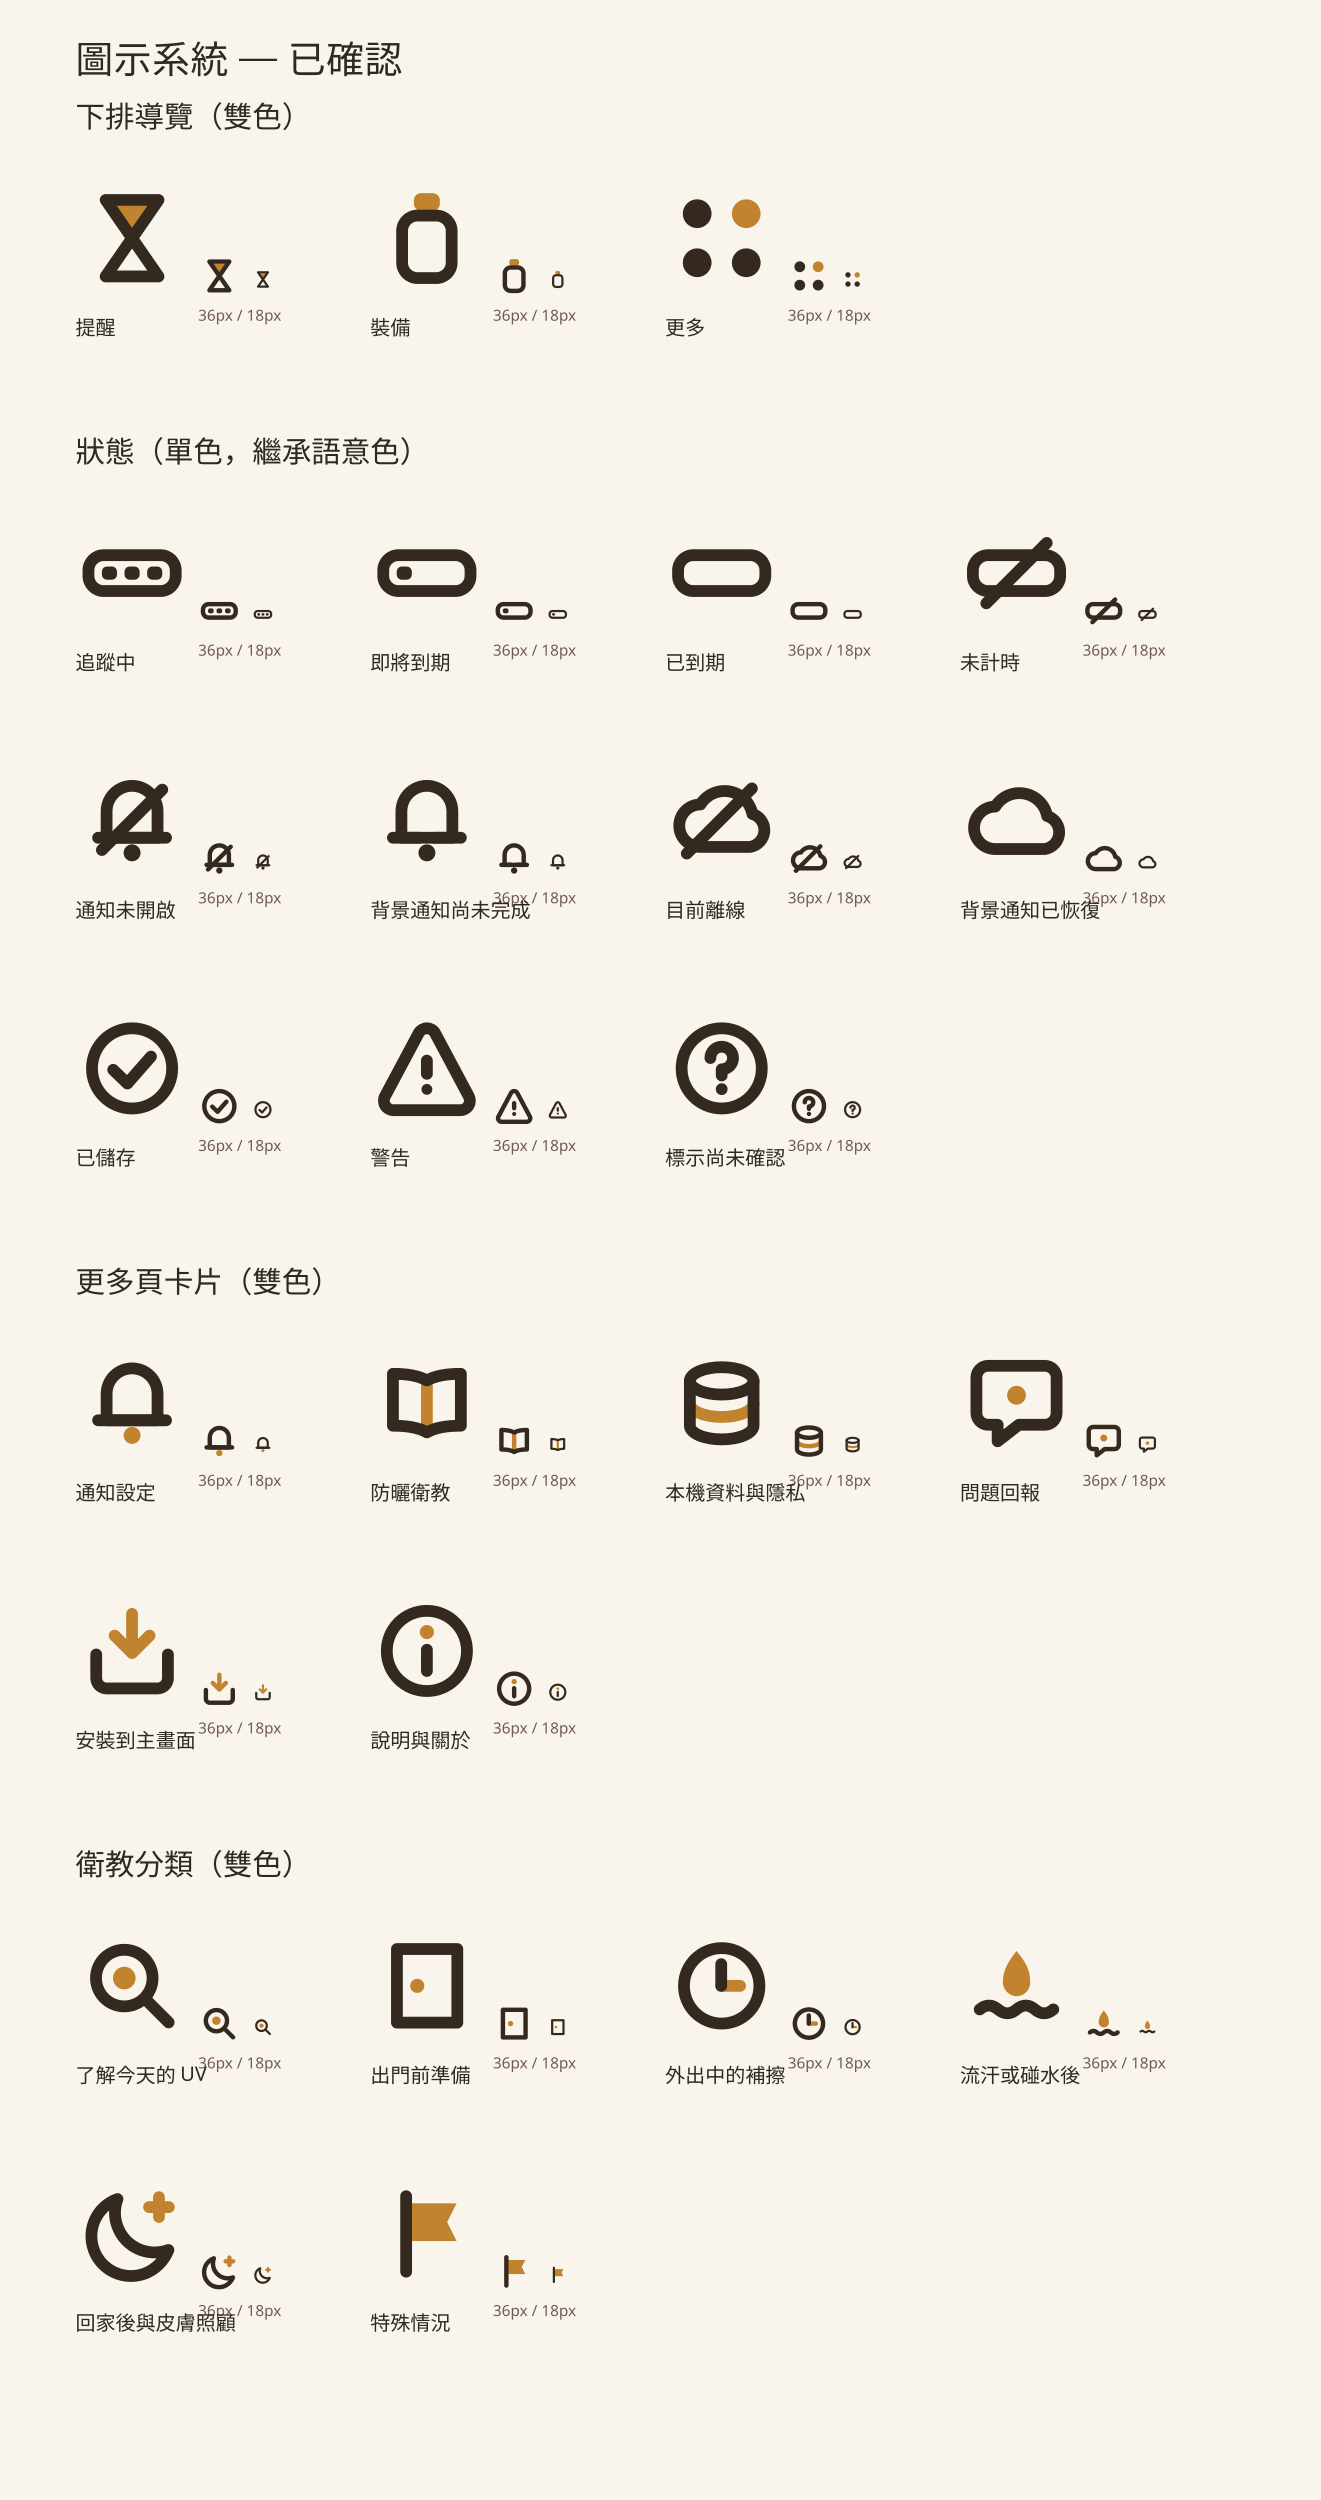
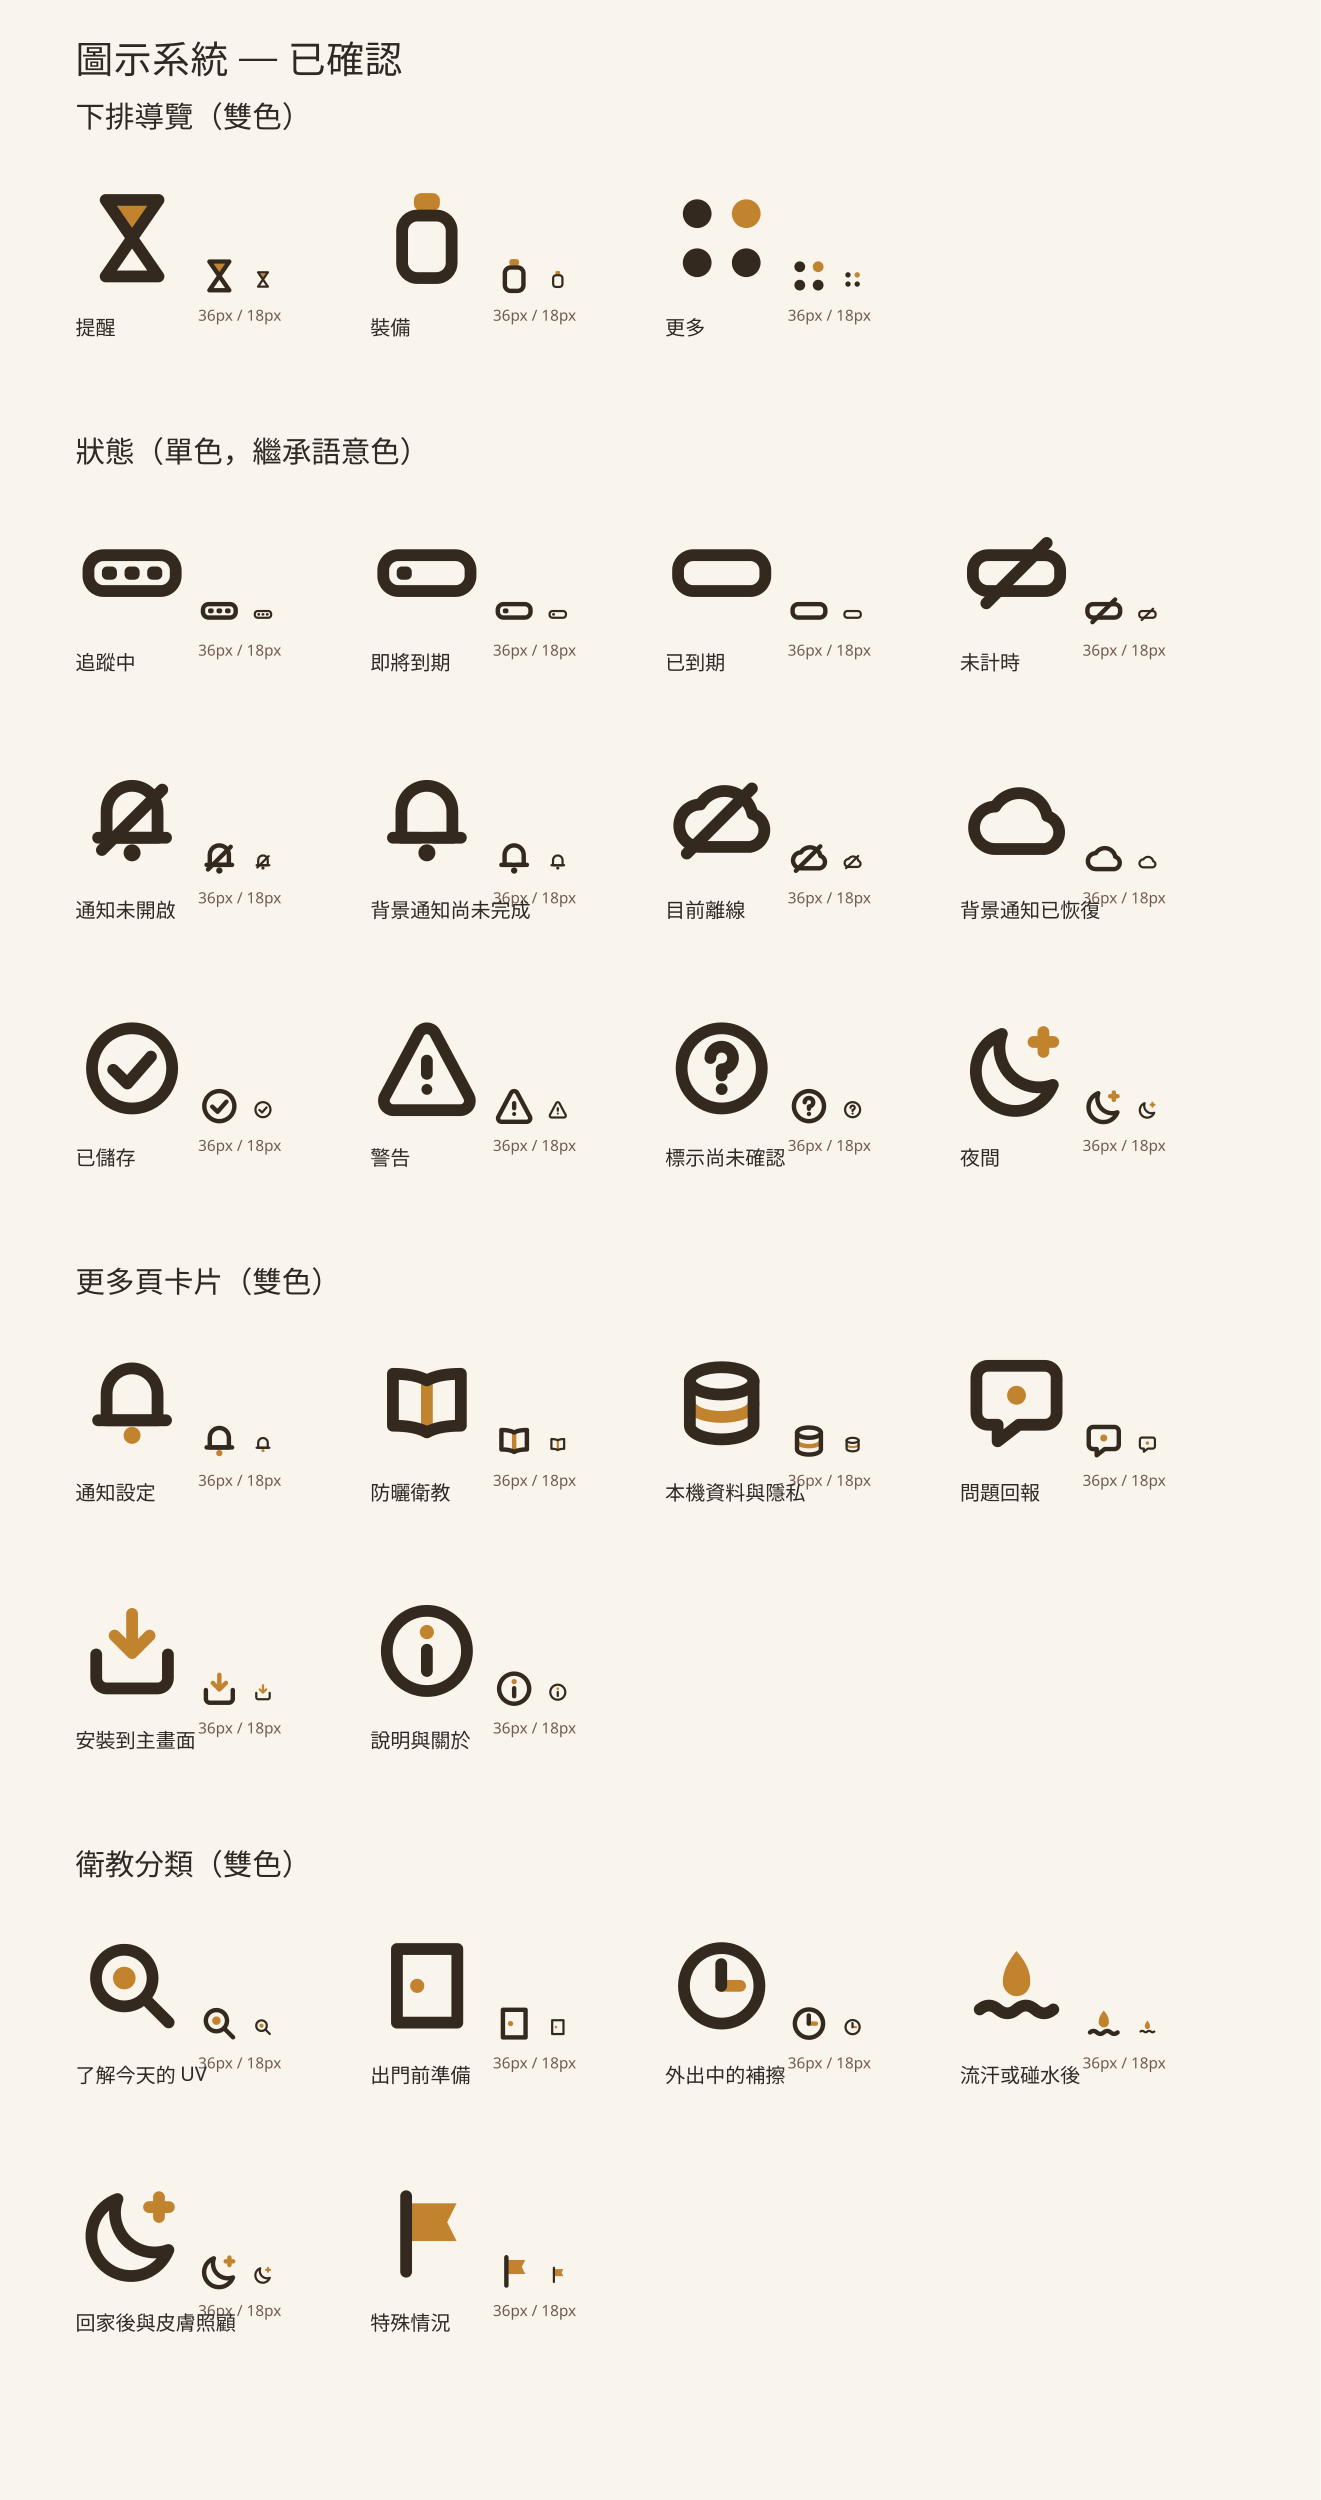
<svg xmlns="http://www.w3.org/2000/svg" viewBox="0 0 1120 2120" role="img">
  <rect width="1120" height="2120" fill="#FAF5EC" />
  <text x="64" y="62" fill="#2E2925" font-family="'Noto Serif TC', serif" font-size="32" font-weight="500" letter-spacing="0.5" lang="zh-Hant-TW">圖示系統 — 已確認</text>
  <text x="64" y="108" fill="#2E2925" font-family="'Noto Sans TC', sans-serif" font-size="25" font-weight="500" lang="zh-Hant-TW">下排導覽（雙色）</text>
  <g data-icon-cell="nav-reminder" transform="translate(64 154)">
    <g transform="scale(4)">
      <path d="M7.9 5.1H16.1L12 11.7Z" fill="#C1832E" />
      <path d="M6.4 3.9H17.6L12 12L17.6 20.1H6.4L12 12Z" fill="none" stroke="#33291F" stroke-width="2.5" stroke-linecap="round" stroke-linejoin="round" />
    </g>
    <g transform="translate(104 62) scale(1.5)">
      <path d="M7.9 5.1H16.1L12 11.7Z" fill="#C1832E" />
      <path d="M6.4 3.9H17.6L12 12L17.6 20.1H6.4L12 12Z" fill="none" stroke="#33291F" stroke-width="2.5" stroke-linecap="round" stroke-linejoin="round" />
    </g>
    <g transform="translate(150 74) scale(0.75)">
      <path d="M7.9 5.1H16.1L12 11.7Z" fill="#C1832E" />
      <path d="M6.4 3.9H17.6L12 12L17.6 20.1H6.4L12 12Z" fill="none" stroke="#33291F" stroke-width="2.5" stroke-linecap="round" stroke-linejoin="round" />
    </g>
    <text x="104" y="118" fill="#6F5A54" font-family="'Noto Sans TC', sans-serif" font-size="13" lang="zh-Hant-TW">36px / 18px</text>
    <text x="0" y="130" fill="#2E2925" font-family="'Noto Sans TC', sans-serif" font-size="17" lang="zh-Hant-TW">提醒</text>
  </g>
  <g data-icon-cell="nav-gear" transform="translate(314 154)">
    <g transform="scale(4)">
      <g transform="translate(0 -0.3)">
        <rect x="9.25" y="2.75" width="5.5" height="3.75" rx="1.5" fill="#C1832E" />
        <rect x="6.75" y="7.5" width="10.5" height="13.25" rx="3.25" fill="none" stroke="#33291F" stroke-width="2.5" />
      </g>
    </g>
    <g transform="translate(104 62) scale(1.5)">
      <g transform="translate(0 -0.3)">
        <rect x="9.25" y="2.75" width="5.5" height="3.75" rx="1.5" fill="#C1832E" />
        <rect x="6.75" y="7.5" width="10.5" height="13.25" rx="3.25" fill="none" stroke="#33291F" stroke-width="2.5" />
      </g>
    </g>
    <g transform="translate(150 74) scale(0.75)">
      <g transform="translate(0 -0.3)">
        <rect x="9.25" y="2.75" width="5.5" height="3.75" rx="1.5" fill="#C1832E" />
        <rect x="6.75" y="7.5" width="10.5" height="13.25" rx="3.25" fill="none" stroke="#33291F" stroke-width="2.5" />
      </g>
    </g>
    <text x="104" y="118" fill="#6F5A54" font-family="'Noto Sans TC', sans-serif" font-size="13" lang="zh-Hant-TW">36px / 18px</text>
    <text x="0" y="130" fill="#2E2925" font-family="'Noto Sans TC', sans-serif" font-size="17" lang="zh-Hant-TW">裝備</text>
  </g>
  <g data-icon-cell="nav-more" transform="translate(564 154)">
    <g transform="scale(4)">
      <circle cx="6.8" cy="6.8" r="3.05" fill="#33291F" />
      <circle cx="17.2" cy="6.8" r="3.05" fill="#C1832E" />
      <circle cx="6.8" cy="17.2" r="3.05" fill="#33291F" />
      <circle cx="17.2" cy="17.2" r="3.05" fill="#33291F" />
    </g>
    <g transform="translate(104 62) scale(1.5)">
      <circle cx="6.8" cy="6.8" r="3.05" fill="#33291F" />
      <circle cx="17.2" cy="6.8" r="3.05" fill="#C1832E" />
      <circle cx="6.8" cy="17.2" r="3.05" fill="#33291F" />
      <circle cx="17.2" cy="17.2" r="3.05" fill="#33291F" />
    </g>
    <g transform="translate(150 74) scale(0.75)">
      <circle cx="6.8" cy="6.8" r="3.05" fill="#33291F" />
      <circle cx="17.2" cy="6.8" r="3.05" fill="#C1832E" />
      <circle cx="6.8" cy="17.2" r="3.05" fill="#33291F" />
      <circle cx="17.2" cy="17.2" r="3.05" fill="#33291F" />
    </g>
    <text x="104" y="118" fill="#6F5A54" font-family="'Noto Sans TC', sans-serif" font-size="13" lang="zh-Hant-TW">36px / 18px</text>
    <text x="0" y="130" fill="#2E2925" font-family="'Noto Sans TC', sans-serif" font-size="17" lang="zh-Hant-TW">更多</text>
  </g>
  <text x="64" y="392" fill="#2E2925" font-family="'Noto Sans TC', sans-serif" font-size="25" font-weight="500" lang="zh-Hant-TW">狀態（單色，繼承語意色）</text>
  <g data-icon-cell="state-tracking" transform="translate(64 438)">
    <g transform="scale(4)">
      <rect x="2.75" y="8.2" width="18.5" height="7.6" rx="3.2" fill="none" stroke="#33291F" stroke-width="2.5" />
      <rect x="5.6" y="10.6" width="3.2" height="2.8" rx="1.1" fill="#33291F" />
      <rect x="10.4" y="10.6" width="3.2" height="2.8" rx="1.1" fill="#33291F" />
      <rect x="15.2" y="10.6" width="3.2" height="2.8" rx="1.1" fill="#33291F" />
    </g>
    <g transform="translate(104 62) scale(1.5)">
      <rect x="2.75" y="8.2" width="18.5" height="7.6" rx="3.2" fill="none" stroke="#33291F" stroke-width="2.5" />
      <rect x="5.6" y="10.6" width="3.2" height="2.8" rx="1.1" fill="#33291F" />
      <rect x="10.4" y="10.6" width="3.2" height="2.8" rx="1.1" fill="#33291F" />
      <rect x="15.2" y="10.6" width="3.2" height="2.8" rx="1.1" fill="#33291F" />
    </g>
    <g transform="translate(150 74) scale(0.75)">
      <rect x="2.75" y="8.2" width="18.5" height="7.6" rx="3.2" fill="none" stroke="#33291F" stroke-width="2.5" />
      <rect x="5.6" y="10.6" width="3.2" height="2.8" rx="1.1" fill="#33291F" />
      <rect x="10.4" y="10.6" width="3.2" height="2.8" rx="1.1" fill="#33291F" />
      <rect x="15.2" y="10.6" width="3.2" height="2.8" rx="1.1" fill="#33291F" />
    </g>
    <text x="104" y="118" fill="#6F5A54" font-family="'Noto Sans TC', sans-serif" font-size="13" lang="zh-Hant-TW">36px / 18px</text>
    <text x="0" y="130" fill="#2E2925" font-family="'Noto Sans TC', sans-serif" font-size="17" lang="zh-Hant-TW">追蹤中</text>
  </g>
  <g data-icon-cell="state-soon" transform="translate(314 438)">
    <g transform="scale(4)">
      <rect x="2.75" y="8.2" width="18.5" height="7.6" rx="3.2" fill="none" stroke="#33291F" stroke-width="2.5" />
      <rect x="5.6" y="10.6" width="3.2" height="2.8" rx="1.1" fill="#33291F" />
    </g>
    <g transform="translate(104 62) scale(1.5)">
      <rect x="2.75" y="8.2" width="18.5" height="7.6" rx="3.2" fill="none" stroke="#33291F" stroke-width="2.5" />
      <rect x="5.6" y="10.6" width="3.2" height="2.8" rx="1.1" fill="#33291F" />
    </g>
    <g transform="translate(150 74) scale(0.75)">
      <rect x="2.75" y="8.2" width="18.5" height="7.6" rx="3.2" fill="none" stroke="#33291F" stroke-width="2.5" />
      <rect x="5.6" y="10.6" width="3.2" height="2.8" rx="1.1" fill="#33291F" />
    </g>
    <text x="104" y="118" fill="#6F5A54" font-family="'Noto Sans TC', sans-serif" font-size="13" lang="zh-Hant-TW">36px / 18px</text>
    <text x="0" y="130" fill="#2E2925" font-family="'Noto Sans TC', sans-serif" font-size="17" lang="zh-Hant-TW">即將到期</text>
  </g>
  <g data-icon-cell="state-due" transform="translate(564 438)">
    <g transform="scale(4)">
      <rect x="2.75" y="8.2" width="18.5" height="7.6" rx="3.2" fill="none" stroke="#33291F" stroke-width="2.5" />
    </g>
    <g transform="translate(104 62) scale(1.5)">
      <rect x="2.75" y="8.2" width="18.5" height="7.6" rx="3.2" fill="none" stroke="#33291F" stroke-width="2.5" />
    </g>
    <g transform="translate(150 74) scale(0.75)">
      <rect x="2.75" y="8.2" width="18.5" height="7.6" rx="3.2" fill="none" stroke="#33291F" stroke-width="2.5" />
    </g>
    <text x="104" y="118" fill="#6F5A54" font-family="'Noto Sans TC', sans-serif" font-size="13" lang="zh-Hant-TW">36px / 18px</text>
    <text x="0" y="130" fill="#2E2925" font-family="'Noto Sans TC', sans-serif" font-size="17" lang="zh-Hant-TW">已到期</text>
  </g>
  <g data-icon-cell="state-untimed" transform="translate(814 438)">
    <g transform="scale(4)">
      <rect x="2.75" y="8.2" width="18.5" height="7.6" rx="3.2" fill="none" stroke="#33291F" stroke-width="2.5" />
      <path d="M5.6 18.4L18.4 5.6" fill="none" stroke="#33291F" stroke-width="2.5" stroke-linecap="round" />
    </g>
    <g transform="translate(104 62) scale(1.5)">
      <rect x="2.75" y="8.2" width="18.5" height="7.6" rx="3.2" fill="none" stroke="#33291F" stroke-width="2.5" />
      <path d="M5.6 18.4L18.4 5.6" fill="none" stroke="#33291F" stroke-width="2.5" stroke-linecap="round" />
    </g>
    <g transform="translate(150 74) scale(0.75)">
      <rect x="2.75" y="8.2" width="18.5" height="7.6" rx="3.2" fill="none" stroke="#33291F" stroke-width="2.5" />
      <path d="M5.6 18.4L18.4 5.6" fill="none" stroke="#33291F" stroke-width="2.5" stroke-linecap="round" />
    </g>
    <text x="104" y="118" fill="#6F5A54" font-family="'Noto Sans TC', sans-serif" font-size="13" lang="zh-Hant-TW">36px / 18px</text>
    <text x="0" y="130" fill="#2E2925" font-family="'Noto Sans TC', sans-serif" font-size="17" lang="zh-Hant-TW">未計時</text>
  </g>
  <g data-icon-cell="state-notification-off" transform="translate(64 648)">
    <g transform="scale(4)">
      <g transform="translate(0 -0.2)">
        <path d="M6.6 15.8V10.2A5.4 5.4 0 0 1 17.4 10.2V15.8Z" fill="none" stroke="#33291F" stroke-width="2.5" stroke-linecap="round" stroke-linejoin="round" />
        <path d="M4.8 15.8H19.2" fill="none" stroke="#33291F" stroke-width="2.5" stroke-linecap="round" />
        <circle cx="12" cy="19" r="1.8" fill="#33291F" />
        <path d="M5.6 18.4L18.4 5.6" fill="none" stroke="#33291F" stroke-width="2.5" stroke-linecap="round" />
      </g>
    </g>
    <g transform="translate(104 62) scale(1.5)">
      <g transform="translate(0 -0.2)">
        <path d="M6.6 15.8V10.2A5.4 5.4 0 0 1 17.4 10.2V15.8Z" fill="none" stroke="#33291F" stroke-width="2.5" stroke-linecap="round" stroke-linejoin="round" />
        <path d="M4.8 15.8H19.2" fill="none" stroke="#33291F" stroke-width="2.5" stroke-linecap="round" />
        <circle cx="12" cy="19" r="1.8" fill="#33291F" />
        <path d="M5.6 18.4L18.4 5.6" fill="none" stroke="#33291F" stroke-width="2.5" stroke-linecap="round" />
      </g>
    </g>
    <g transform="translate(150 74) scale(0.75)">
      <g transform="translate(0 -0.2)">
        <path d="M6.6 15.8V10.2A5.4 5.4 0 0 1 17.4 10.2V15.8Z" fill="none" stroke="#33291F" stroke-width="2.5" stroke-linecap="round" stroke-linejoin="round" />
        <path d="M4.8 15.8H19.2" fill="none" stroke="#33291F" stroke-width="2.5" stroke-linecap="round" />
        <circle cx="12" cy="19" r="1.8" fill="#33291F" />
        <path d="M5.6 18.4L18.4 5.6" fill="none" stroke="#33291F" stroke-width="2.5" stroke-linecap="round" />
      </g>
    </g>
    <text x="104" y="118" fill="#6F5A54" font-family="'Noto Sans TC', sans-serif" font-size="13" lang="zh-Hant-TW">36px / 18px</text>
    <text x="0" y="130" fill="#2E2925" font-family="'Noto Sans TC', sans-serif" font-size="17" lang="zh-Hant-TW">通知未開啟</text>
  </g>
  <g data-icon-cell="state-notification-pending" transform="translate(314 648)">
    <g transform="scale(4)">
      <g transform="translate(0 -0.2)">
        <path d="M6.6 15.8V10.2A5.4 5.4 0 0 1 17.4 10.2V15.8Z" fill="none" stroke="#33291F" stroke-width="2.5" stroke-linecap="round" stroke-linejoin="round" />
        <path d="M4.8 15.8H10.4M13.6 15.8H19.2" fill="none" stroke="#33291F" stroke-width="2.5" stroke-linecap="round" />
        <circle cx="12" cy="19" r="1.8" fill="#33291F" />
      </g>
    </g>
    <g transform="translate(104 62) scale(1.5)">
      <g transform="translate(0 -0.2)">
        <path d="M6.6 15.8V10.2A5.4 5.4 0 0 1 17.4 10.2V15.8Z" fill="none" stroke="#33291F" stroke-width="2.5" stroke-linecap="round" stroke-linejoin="round" />
        <path d="M4.8 15.8H10.4M13.6 15.8H19.2" fill="none" stroke="#33291F" stroke-width="2.5" stroke-linecap="round" />
        <circle cx="12" cy="19" r="1.8" fill="#33291F" />
      </g>
    </g>
    <g transform="translate(150 74) scale(0.75)">
      <g transform="translate(0 -0.2)">
        <path d="M6.6 15.8V10.2A5.4 5.4 0 0 1 17.4 10.2V15.8Z" fill="none" stroke="#33291F" stroke-width="2.5" stroke-linecap="round" stroke-linejoin="round" />
        <path d="M4.8 15.8H10.4M13.6 15.8H19.2" fill="none" stroke="#33291F" stroke-width="2.5" stroke-linecap="round" />
        <circle cx="12" cy="19" r="1.8" fill="#33291F" />
      </g>
    </g>
    <text x="104" y="118" fill="#6F5A54" font-family="'Noto Sans TC', sans-serif" font-size="13" lang="zh-Hant-TW">36px / 18px</text>
    <text x="0" y="130" fill="#2E2925" font-family="'Noto Sans TC', sans-serif" font-size="17" lang="zh-Hant-TW">背景通知尚未完成</text>
  </g>
  <g data-icon-cell="state-offline" transform="translate(564 648)">
    <g transform="scale(4)">
      <g transform="translate(0 -0.45)">
        <path d="M7.5 18A4.5 4.5 0 0 1 7.5 9A6 6 0 0 1 18.5 11A3.6 3.6 0 0 1 18 18Z" fill="none" stroke="#33291F" stroke-width="2.5" stroke-linecap="round" stroke-linejoin="round" />
        <path d="M4.6 19.4L18.4 5.6" fill="none" stroke="#33291F" stroke-width="2.5" stroke-linecap="round" />
      </g>
    </g>
    <g transform="translate(104 62) scale(1.5)">
      <g transform="translate(0 -0.45)">
        <path d="M7.5 18A4.5 4.5 0 0 1 7.5 9A6 6 0 0 1 18.5 11A3.6 3.6 0 0 1 18 18Z" fill="none" stroke="#33291F" stroke-width="2.5" stroke-linecap="round" stroke-linejoin="round" />
        <path d="M4.6 19.4L18.4 5.6" fill="none" stroke="#33291F" stroke-width="2.5" stroke-linecap="round" />
      </g>
    </g>
    <g transform="translate(150 74) scale(0.75)">
      <g transform="translate(0 -0.45)">
        <path d="M7.5 18A4.5 4.5 0 0 1 7.5 9A6 6 0 0 1 18.5 11A3.6 3.6 0 0 1 18 18Z" fill="none" stroke="#33291F" stroke-width="2.5" stroke-linecap="round" stroke-linejoin="round" />
        <path d="M4.6 19.4L18.4 5.6" fill="none" stroke="#33291F" stroke-width="2.5" stroke-linecap="round" />
      </g>
    </g>
    <text x="104" y="118" fill="#6F5A54" font-family="'Noto Sans TC', sans-serif" font-size="13" lang="zh-Hant-TW">36px / 18px</text>
    <text x="0" y="130" fill="#2E2925" font-family="'Noto Sans TC', sans-serif" font-size="17" lang="zh-Hant-TW">目前離線</text>
  </g>
  <g data-icon-cell="state-online" transform="translate(814 648)">
    <g transform="scale(4)">
      <path d="M7.5 18A4.5 4.5 0 0 1 7.5 9A6 6 0 0 1 18.5 11A3.6 3.6 0 0 1 18 18Z" fill="none" stroke="#33291F" stroke-width="2.5" stroke-linecap="round" stroke-linejoin="round" />
    </g>
    <g transform="translate(104 62) scale(1.5)">
      <path d="M7.5 18A4.5 4.5 0 0 1 7.5 9A6 6 0 0 1 18.5 11A3.6 3.6 0 0 1 18 18Z" fill="none" stroke="#33291F" stroke-width="2.5" stroke-linecap="round" stroke-linejoin="round" />
    </g>
    <g transform="translate(150 74) scale(0.75)">
      <path d="M7.5 18A4.5 4.5 0 0 1 7.5 9A6 6 0 0 1 18.5 11A3.6 3.6 0 0 1 18 18Z" fill="none" stroke="#33291F" stroke-width="2.5" stroke-linecap="round" stroke-linejoin="round" />
    </g>
    <text x="104" y="118" fill="#6F5A54" font-family="'Noto Sans TC', sans-serif" font-size="13" lang="zh-Hant-TW">36px / 18px</text>
    <text x="0" y="130" fill="#2E2925" font-family="'Noto Sans TC', sans-serif" font-size="17" lang="zh-Hant-TW">背景通知已恢復</text>
  </g>
  <g data-icon-cell="state-success" transform="translate(64 858)">
    <g transform="scale(4)">
      <circle cx="12" cy="12" r="8.5" fill="none" stroke="#33291F" stroke-width="2.5" />
      <path d="M8 12.3L11 15.2L16 9.5" fill="none" stroke="#33291F" stroke-width="2.5" stroke-linecap="round" stroke-linejoin="round" />
    </g>
    <g transform="translate(104 62) scale(1.5)">
      <circle cx="12" cy="12" r="8.5" fill="none" stroke="#33291F" stroke-width="2.5" />
      <path d="M8 12.3L11 15.2L16 9.5" fill="none" stroke="#33291F" stroke-width="2.5" stroke-linecap="round" stroke-linejoin="round" />
    </g>
    <g transform="translate(150 74) scale(0.75)">
      <circle cx="12" cy="12" r="8.5" fill="none" stroke="#33291F" stroke-width="2.5" />
      <path d="M8 12.3L11 15.2L16 9.5" fill="none" stroke="#33291F" stroke-width="2.5" stroke-linecap="round" stroke-linejoin="round" />
    </g>
    <text x="104" y="118" fill="#6F5A54" font-family="'Noto Sans TC', sans-serif" font-size="13" lang="zh-Hant-TW">36px / 18px</text>
    <text x="0" y="130" fill="#2E2925" font-family="'Noto Sans TC', sans-serif" font-size="17" lang="zh-Hant-TW">已儲存</text>
  </g>
  <g data-icon-cell="state-warning" transform="translate(314 858)">
    <g transform="scale(4)">
      <g transform="translate(0 -0.65)">
        <path d="M10.3 5.1A2 2 0 0 1 13.7 5.1L20.9 18.6A2 2 0 0 1 19.2 21.5H4.8A2 2 0 0 1 3.1 18.6Z" fill="none" stroke="#33291F" stroke-width="2.5" stroke-linecap="round" stroke-linejoin="round" />
        <path d="M12 11V13.8" fill="none" stroke="#33291F" stroke-width="2.5" stroke-linecap="round" stroke-linejoin="round" />
        <circle cx="12" cy="17.1" r="1.15" fill="#33291F" />
      </g>
    </g>
    <g transform="translate(104 62) scale(1.5)">
      <g transform="translate(0 -0.65)">
        <path d="M10.3 5.1A2 2 0 0 1 13.7 5.1L20.9 18.6A2 2 0 0 1 19.2 21.5H4.8A2 2 0 0 1 3.1 18.6Z" fill="none" stroke="#33291F" stroke-width="2.5" stroke-linecap="round" stroke-linejoin="round" />
        <path d="M12 11V13.8" fill="none" stroke="#33291F" stroke-width="2.5" stroke-linecap="round" stroke-linejoin="round" />
        <circle cx="12" cy="17.1" r="1.15" fill="#33291F" />
      </g>
    </g>
    <g transform="translate(150 74) scale(0.75)">
      <g transform="translate(0 -0.65)">
        <path d="M10.3 5.1A2 2 0 0 1 13.7 5.1L20.9 18.6A2 2 0 0 1 19.2 21.5H4.8A2 2 0 0 1 3.1 18.6Z" fill="none" stroke="#33291F" stroke-width="2.5" stroke-linecap="round" stroke-linejoin="round" />
        <path d="M12 11V13.8" fill="none" stroke="#33291F" stroke-width="2.5" stroke-linecap="round" stroke-linejoin="round" />
        <circle cx="12" cy="17.1" r="1.15" fill="#33291F" />
      </g>
    </g>
    <text x="104" y="118" fill="#6F5A54" font-family="'Noto Sans TC', sans-serif" font-size="13" lang="zh-Hant-TW">36px / 18px</text>
    <text x="0" y="130" fill="#2E2925" font-family="'Noto Sans TC', sans-serif" font-size="17" lang="zh-Hant-TW">警告</text>
  </g>
  <g data-icon-cell="state-unverified" transform="translate(564 858)">
    <g transform="scale(4)">
      <circle cx="12" cy="12" r="8.5" fill="none" stroke="#33291F" stroke-width="2.5" />
      <path d="M9.6 9.8A2.4 2.4 0 1 1 12 12.2V13.5" fill="none" stroke="#33291F" stroke-width="2.5" stroke-linecap="round" stroke-linejoin="round" />
      <circle cx="12" cy="16.4" r="1.25" fill="#33291F" />
    </g>
    <g transform="translate(104 62) scale(1.5)">
      <circle cx="12" cy="12" r="8.5" fill="none" stroke="#33291F" stroke-width="2.5" />
      <path d="M9.6 9.8A2.4 2.4 0 1 1 12 12.2V13.5" fill="none" stroke="#33291F" stroke-width="2.5" stroke-linecap="round" stroke-linejoin="round" />
      <circle cx="12" cy="16.4" r="1.25" fill="#33291F" />
    </g>
    <g transform="translate(150 74) scale(0.75)">
      <circle cx="12" cy="12" r="8.5" fill="none" stroke="#33291F" stroke-width="2.5" />
      <path d="M9.6 9.8A2.4 2.4 0 1 1 12 12.2V13.5" fill="none" stroke="#33291F" stroke-width="2.5" stroke-linecap="round" stroke-linejoin="round" />
      <circle cx="12" cy="16.4" r="1.25" fill="#33291F" />
    </g>
    <text x="104" y="118" fill="#6F5A54" font-family="'Noto Sans TC', sans-serif" font-size="13" lang="zh-Hant-TW">36px / 18px</text>
    <text x="0" y="130" fill="#2E2925" font-family="'Noto Sans TC', sans-serif" font-size="17" lang="zh-Hant-TW">標示尚未確認</text>
  </g>
+   <g data-icon-cell="state-night" transform="translate(814 858)">
+     <g transform="scale(4)">
+       <path stroke="#C1832E" fill="none" stroke-linecap="round" stroke-linejoin="round" stroke-width="2.5" d="M17.7,4.3v4.2M15.6,6.4h4.2" />
+       <path fill="none" stroke-linecap="round" stroke-linejoin="round" stroke-width="2.5" stroke="#33291F" d="M8.9,4.7c-4.4,1.6-6.6,6.4-5,10.8,1.6,4.4,6.4,6.6,10.8,5,2.3-.9,4.1-2.7,5-5-4.4,1.6-9.2-.6-10.8-5-.7-1.9-.7-3.9,0-5.8Z" />
+     </g>
+     <g transform="translate(104 62) scale(1.5)">
+       <path stroke="#C1832E" fill="none" stroke-linecap="round" stroke-linejoin="round" stroke-width="2.5" d="M17.7,4.3v4.2M15.6,6.4h4.2" />
+       <path fill="none" stroke-linecap="round" stroke-linejoin="round" stroke-width="2.5" stroke="#33291F" d="M8.9,4.7c-4.4,1.6-6.6,6.4-5,10.8,1.6,4.4,6.4,6.6,10.8,5,2.3-.9,4.1-2.7,5-5-4.4,1.6-9.2-.6-10.8-5-.7-1.9-.7-3.9,0-5.8Z" />
+     </g>
+     <g transform="translate(150 74) scale(0.75)">
+       <path stroke="#C1832E" fill="none" stroke-linecap="round" stroke-linejoin="round" stroke-width="2.5" d="M17.7,4.3v4.2M15.6,6.4h4.2" />
+       <path fill="none" stroke-linecap="round" stroke-linejoin="round" stroke-width="2.5" stroke="#33291F" d="M8.9,4.7c-4.4,1.6-6.6,6.4-5,10.8,1.6,4.4,6.4,6.6,10.8,5,2.3-.9,4.1-2.7,5-5-4.4,1.6-9.2-.6-10.8-5-.7-1.9-.7-3.9,0-5.8Z" />
+     </g>
+     <text x="104" y="118" fill="#6F5A54" font-family="'Noto Sans TC', sans-serif" font-size="13" lang="zh-Hant-TW">36px / 18px</text>
+     <text x="0" y="130" fill="#2E2925" font-family="'Noto Sans TC', sans-serif" font-size="17" lang="zh-Hant-TW">夜間</text>
+   </g>
  <text x="64" y="1096" fill="#2E2925" font-family="'Noto Sans TC', sans-serif" font-size="25" font-weight="500" lang="zh-Hant-TW">更多頁卡片（雙色）</text>
  <g data-icon-cell="more-notifications" transform="translate(64 1142)">
    <g transform="scale(4)">
      <g transform="translate(0 -0.2)">
        <path d="M6.6 15.8V10.2A5.4 5.4 0 0 1 17.4 10.2V15.8Z" fill="none" stroke="#33291F" stroke-width="2.5" stroke-linecap="round" stroke-linejoin="round" />
        <path d="M4.8 15.8H19.2" fill="none" stroke="#33291F" stroke-width="2.5" stroke-linecap="round" />
        <circle cx="12" cy="19" r="1.8" fill="#C1832E" />
      </g>
    </g>
    <g transform="translate(104 62) scale(1.5)">
      <g transform="translate(0 -0.2)">
        <path d="M6.6 15.8V10.2A5.4 5.4 0 0 1 17.4 10.2V15.8Z" fill="none" stroke="#33291F" stroke-width="2.5" stroke-linecap="round" stroke-linejoin="round" />
        <path d="M4.8 15.8H19.2" fill="none" stroke="#33291F" stroke-width="2.5" stroke-linecap="round" />
        <circle cx="12" cy="19" r="1.8" fill="#C1832E" />
      </g>
    </g>
    <g transform="translate(150 74) scale(0.75)">
      <g transform="translate(0 -0.2)">
        <path d="M6.6 15.8V10.2A5.4 5.4 0 0 1 17.4 10.2V15.8Z" fill="none" stroke="#33291F" stroke-width="2.5" stroke-linecap="round" stroke-linejoin="round" />
        <path d="M4.8 15.8H19.2" fill="none" stroke="#33291F" stroke-width="2.5" stroke-linecap="round" />
        <circle cx="12" cy="19" r="1.8" fill="#C1832E" />
      </g>
    </g>
    <text x="104" y="118" fill="#6F5A54" font-family="'Noto Sans TC', sans-serif" font-size="13" lang="zh-Hant-TW">36px / 18px</text>
    <text x="0" y="130" fill="#2E2925" font-family="'Noto Sans TC', sans-serif" font-size="17" lang="zh-Hant-TW">通知設定</text>
  </g>
  <g data-icon-cell="more-education" transform="translate(314 1142)">
    <g transform="scale(4)">
      <g transform="translate(0 -0.45)">
        <path d="M12 7.6V18.6" fill="none" stroke="#C1832E" stroke-width="2.5" stroke-linecap="round" stroke-linejoin="round" />
        <path d="M12 7.6C10.2 6.6 7.8 6.2 4.8 6.2V17.2C7.8 17.2 10.2 17.6 12 18.6C13.8 17.6 16.2 17.2 19.2 17.2V6.2C16.2 6.2 13.8 6.6 12 7.6Z" fill="none" stroke="#33291F" stroke-width="2.5" stroke-linecap="round" stroke-linejoin="round" />
      </g>
    </g>
    <g transform="translate(104 62) scale(1.5)">
      <g transform="translate(0 -0.45)">
        <path d="M12 7.6V18.6" fill="none" stroke="#C1832E" stroke-width="2.5" stroke-linecap="round" stroke-linejoin="round" />
        <path d="M12 7.6C10.2 6.6 7.8 6.2 4.8 6.2V17.2C7.8 17.2 10.2 17.6 12 18.6C13.8 17.6 16.2 17.2 19.2 17.2V6.2C16.2 6.2 13.8 6.6 12 7.6Z" fill="none" stroke="#33291F" stroke-width="2.5" stroke-linecap="round" stroke-linejoin="round" />
      </g>
    </g>
    <g transform="translate(150 74) scale(0.75)">
      <g transform="translate(0 -0.45)">
        <path d="M12 7.6V18.6" fill="none" stroke="#C1832E" stroke-width="2.5" stroke-linecap="round" stroke-linejoin="round" />
        <path d="M12 7.6C10.2 6.6 7.8 6.2 4.8 6.2V17.2C7.8 17.2 10.2 17.6 12 18.6C13.8 17.6 16.2 17.2 19.2 17.2V6.2C16.2 6.2 13.8 6.6 12 7.6Z" fill="none" stroke="#33291F" stroke-width="2.5" stroke-linecap="round" stroke-linejoin="round" />
      </g>
    </g>
    <text x="104" y="118" fill="#6F5A54" font-family="'Noto Sans TC', sans-serif" font-size="13" lang="zh-Hant-TW">36px / 18px</text>
    <text x="0" y="130" fill="#2E2925" font-family="'Noto Sans TC', sans-serif" font-size="17" lang="zh-Hant-TW">防曬衛教</text>
  </g>
  <g data-icon-cell="more-data" transform="translate(564 1142)">
    <g transform="scale(4)">
      <path d="M5.25 12A6.75 2.9 0 0 0 18.75 12" fill="none" stroke="#C1832E" stroke-width="2.5" stroke-linecap="round" stroke-linejoin="round" />
      <ellipse cx="12" cy="7.25" rx="6.75" ry="2.9" fill="none" stroke="#33291F" stroke-width="2.5" />
      <path d="M5.25 7.25V16.75A6.75 2.9 0 0 0 18.75 16.75V7.25" fill="none" stroke="#33291F" stroke-width="2.5" stroke-linecap="round" stroke-linejoin="round" />
    </g>
    <g transform="translate(104 62) scale(1.5)">
      <path d="M5.25 12A6.75 2.9 0 0 0 18.75 12" fill="none" stroke="#C1832E" stroke-width="2.5" stroke-linecap="round" stroke-linejoin="round" />
      <ellipse cx="12" cy="7.25" rx="6.75" ry="2.9" fill="none" stroke="#33291F" stroke-width="2.5" />
      <path d="M5.25 7.25V16.75A6.75 2.9 0 0 0 18.75 16.75V7.25" fill="none" stroke="#33291F" stroke-width="2.5" stroke-linecap="round" stroke-linejoin="round" />
    </g>
    <g transform="translate(150 74) scale(0.75)">
      <path d="M5.25 12A6.75 2.9 0 0 0 18.75 12" fill="none" stroke="#C1832E" stroke-width="2.5" stroke-linecap="round" stroke-linejoin="round" />
      <ellipse cx="12" cy="7.25" rx="6.75" ry="2.9" fill="none" stroke="#33291F" stroke-width="2.5" />
      <path d="M5.25 7.25V16.75A6.75 2.9 0 0 0 18.75 16.75V7.25" fill="none" stroke="#33291F" stroke-width="2.5" stroke-linecap="round" stroke-linejoin="round" />
    </g>
    <text x="104" y="118" fill="#6F5A54" font-family="'Noto Sans TC', sans-serif" font-size="13" lang="zh-Hant-TW">36px / 18px</text>
    <text x="0" y="130" fill="#2E2925" font-family="'Noto Sans TC', sans-serif" font-size="17" lang="zh-Hant-TW">本機資料與隱私</text>
  </g>
  <g data-icon-cell="more-feedback" transform="translate(814 1142)">
    <g transform="scale(4)">
      <g transform="translate(0 -0.45)">
        <path d="M6 4.5H18A2.5 2.5 0 0 1 20.5 7V14.5A2.5 2.5 0 0 1 18 17H12.5L8 20.5V17H6A2.5 2.5 0 0 1 3.5 14.5V7A2.5 2.5 0 0 1 6 4.5Z" fill="none" stroke="#33291F" stroke-width="2.5" stroke-linecap="round" stroke-linejoin="round" />
        <circle cx="12" cy="10.75" r="2" fill="#C1832E" />
      </g>
    </g>
    <g transform="translate(104 62) scale(1.5)">
      <g transform="translate(0 -0.45)">
        <path d="M6 4.5H18A2.5 2.5 0 0 1 20.5 7V14.5A2.5 2.5 0 0 1 18 17H12.5L8 20.5V17H6A2.5 2.5 0 0 1 3.5 14.5V7A2.5 2.5 0 0 1 6 4.5Z" fill="none" stroke="#33291F" stroke-width="2.5" stroke-linecap="round" stroke-linejoin="round" />
        <circle cx="12" cy="10.75" r="2" fill="#C1832E" />
      </g>
    </g>
    <g transform="translate(150 74) scale(0.75)">
      <g transform="translate(0 -0.45)">
        <path d="M6 4.5H18A2.5 2.5 0 0 1 20.5 7V14.5A2.5 2.5 0 0 1 18 17H12.5L8 20.5V17H6A2.5 2.5 0 0 1 3.5 14.5V7A2.5 2.5 0 0 1 6 4.5Z" fill="none" stroke="#33291F" stroke-width="2.5" stroke-linecap="round" stroke-linejoin="round" />
        <circle cx="12" cy="10.75" r="2" fill="#C1832E" />
      </g>
    </g>
    <text x="104" y="118" fill="#6F5A54" font-family="'Noto Sans TC', sans-serif" font-size="13" lang="zh-Hant-TW">36px / 18px</text>
    <text x="0" y="130" fill="#2E2925" font-family="'Noto Sans TC', sans-serif" font-size="17" lang="zh-Hant-TW">問題回報</text>
  </g>
  <g data-icon-cell="more-install" transform="translate(64 1352)">
    <g transform="scale(4)">
      <g transform="translate(0 -0.65)">
        <path d="M4.4 13.4V18.4A2.2 2.2 0 0 0 6.6 20.6H17.4A2.2 2.2 0 0 0 19.6 18.4V13.4" fill="none" stroke="#33291F" stroke-width="2.5" stroke-linecap="round" stroke-linejoin="round" />
        <path d="M12 4.8V11.9" fill="none" stroke="#C1832E" stroke-width="2.5" stroke-linecap="round" stroke-linejoin="round" />
        <path d="M8.3 9.4L12 13.1L15.7 9.4" fill="none" stroke="#C1832E" stroke-width="2.5" stroke-linecap="round" stroke-linejoin="round" />
      </g>
    </g>
    <g transform="translate(104 62) scale(1.5)">
      <g transform="translate(0 -0.65)">
        <path d="M4.4 13.4V18.4A2.2 2.2 0 0 0 6.6 20.6H17.4A2.2 2.2 0 0 0 19.6 18.4V13.4" fill="none" stroke="#33291F" stroke-width="2.5" stroke-linecap="round" stroke-linejoin="round" />
        <path d="M12 4.8V11.9" fill="none" stroke="#C1832E" stroke-width="2.5" stroke-linecap="round" stroke-linejoin="round" />
        <path d="M8.3 9.4L12 13.1L15.7 9.4" fill="none" stroke="#C1832E" stroke-width="2.5" stroke-linecap="round" stroke-linejoin="round" />
      </g>
    </g>
    <g transform="translate(150 74) scale(0.75)">
      <g transform="translate(0 -0.65)">
        <path d="M4.4 13.4V18.4A2.2 2.2 0 0 0 6.6 20.6H17.4A2.2 2.2 0 0 0 19.6 18.4V13.4" fill="none" stroke="#33291F" stroke-width="2.5" stroke-linecap="round" stroke-linejoin="round" />
        <path d="M12 4.8V11.9" fill="none" stroke="#C1832E" stroke-width="2.5" stroke-linecap="round" stroke-linejoin="round" />
        <path d="M8.3 9.4L12 13.1L15.7 9.4" fill="none" stroke="#C1832E" stroke-width="2.5" stroke-linecap="round" stroke-linejoin="round" />
      </g>
    </g>
    <text x="104" y="118" fill="#6F5A54" font-family="'Noto Sans TC', sans-serif" font-size="13" lang="zh-Hant-TW">36px / 18px</text>
    <text x="0" y="130" fill="#2E2925" font-family="'Noto Sans TC', sans-serif" font-size="17" lang="zh-Hant-TW">安裝到主畫面</text>
  </g>
  <g data-icon-cell="more-about" transform="translate(314 1352)">
    <g transform="scale(4)">
      <circle cx="12" cy="12" r="8.5" fill="none" stroke="#33291F" stroke-width="2.5" />
      <circle cx="12" cy="8" r="1.5" fill="#C1832E" />
      <path d="M12 11.75V16.25" fill="none" stroke="#33291F" stroke-width="2.5" stroke-linecap="round" stroke-linejoin="round" />
    </g>
    <g transform="translate(104 62) scale(1.5)">
      <circle cx="12" cy="12" r="8.5" fill="none" stroke="#33291F" stroke-width="2.5" />
      <circle cx="12" cy="8" r="1.5" fill="#C1832E" />
      <path d="M12 11.75V16.25" fill="none" stroke="#33291F" stroke-width="2.5" stroke-linecap="round" stroke-linejoin="round" />
    </g>
    <g transform="translate(150 74) scale(0.75)">
      <circle cx="12" cy="12" r="8.5" fill="none" stroke="#33291F" stroke-width="2.5" />
      <circle cx="12" cy="8" r="1.5" fill="#C1832E" />
      <path d="M12 11.75V16.25" fill="none" stroke="#33291F" stroke-width="2.5" stroke-linecap="round" stroke-linejoin="round" />
    </g>
    <text x="104" y="118" fill="#6F5A54" font-family="'Noto Sans TC', sans-serif" font-size="13" lang="zh-Hant-TW">36px / 18px</text>
    <text x="0" y="130" fill="#2E2925" font-family="'Noto Sans TC', sans-serif" font-size="17" lang="zh-Hant-TW">說明與關於</text>
  </g>
  <text x="64" y="1590" fill="#2E2925" font-family="'Noto Sans TC', sans-serif" font-size="25" font-weight="500" lang="zh-Hant-TW">衛教分類（雙色）</text>
  <g data-icon-cell="education-uv-basics" transform="translate(64 1636)">
    <g transform="scale(4)">
      <g transform="translate(-0.25 -0.25)">
        <circle cx="10.6" cy="10.6" r="2.4" fill="#C1832E" />
        <circle cx="10.6" cy="10.6" r="6" fill="none" stroke="#33291F" stroke-width="2.5" />
        <path d="M15 15L20 20" fill="none" stroke="#33291F" stroke-width="2.5" stroke-linecap="round" stroke-linejoin="round" />
      </g>
    </g>
    <g transform="translate(104 62) scale(1.5)">
      <g transform="translate(-0.25 -0.25)">
        <circle cx="10.6" cy="10.6" r="2.4" fill="#C1832E" />
        <circle cx="10.6" cy="10.6" r="6" fill="none" stroke="#33291F" stroke-width="2.5" />
        <path d="M15 15L20 20" fill="none" stroke="#33291F" stroke-width="2.5" stroke-linecap="round" stroke-linejoin="round" />
      </g>
    </g>
    <g transform="translate(150 74) scale(0.75)">
      <g transform="translate(-0.25 -0.25)">
        <circle cx="10.6" cy="10.6" r="2.4" fill="#C1832E" />
        <circle cx="10.6" cy="10.6" r="6" fill="none" stroke="#33291F" stroke-width="2.5" />
        <path d="M15 15L20 20" fill="none" stroke="#33291F" stroke-width="2.5" stroke-linecap="round" stroke-linejoin="round" />
      </g>
    </g>
    <text x="104" y="118" fill="#6F5A54" font-family="'Noto Sans TC', sans-serif" font-size="13" lang="zh-Hant-TW">36px / 18px</text>
    <text x="0" y="130" fill="#2E2925" font-family="'Noto Sans TC', sans-serif" font-size="17" lang="zh-Hant-TW">了解今天的 UV</text>
  </g>
  <g data-icon-cell="education-before-going-out" transform="translate(314 1636)">
    <g transform="scale(4)">
      <g transform="translate(1.55 0)">
        <circle cx="8.4" cy="12" r="1.5" fill="#C1832E" />
        <path d="M16.9 4.2H4.1V19.8H16.9V4.2Z" fill="none" stroke="#33291F" stroke-width="2.5" stroke-linecap="round" stroke-linejoin="round" />
      </g>
    </g>
    <g transform="translate(104 62) scale(1.5)">
      <g transform="translate(1.55 0)">
        <circle cx="8.4" cy="12" r="1.5" fill="#C1832E" />
        <path d="M16.9 4.2H4.1V19.8H16.9V4.2Z" fill="none" stroke="#33291F" stroke-width="2.5" stroke-linecap="round" stroke-linejoin="round" />
      </g>
    </g>
    <g transform="translate(150 74) scale(0.75)">
      <g transform="translate(1.55 0)">
        <circle cx="8.4" cy="12" r="1.5" fill="#C1832E" />
        <path d="M16.9 4.2H4.1V19.8H16.9V4.2Z" fill="none" stroke="#33291F" stroke-width="2.5" stroke-linecap="round" stroke-linejoin="round" />
      </g>
    </g>
    <text x="104" y="118" fill="#6F5A54" font-family="'Noto Sans TC', sans-serif" font-size="13" lang="zh-Hant-TW">36px / 18px</text>
    <text x="0" y="130" fill="#2E2925" font-family="'Noto Sans TC', sans-serif" font-size="17" lang="zh-Hant-TW">出門前準備</text>
  </g>
  <g data-icon-cell="education-reapply" transform="translate(564 1636)">
    <g transform="scale(4)">
      <circle fill="none" stroke-width="2.5" stroke="#33291F" cx="12" cy="12" r="8" />
      <path fill="none" stroke-width="2.5" stroke="#C1832E" stroke-linecap="round" stroke-linejoin="round" d="M11.9,12h4" />
      <path fill="none" stroke-width="2.5" stroke="#33291F" stroke-linecap="round" stroke-linejoin="round" d="M11.9,12v-4.6" />
    </g>
    <g transform="translate(104 62) scale(1.5)">
      <circle fill="none" stroke-width="2.5" stroke="#33291F" cx="12" cy="12" r="8" />
      <path fill="none" stroke-width="2.5" stroke="#C1832E" stroke-linecap="round" stroke-linejoin="round" d="M11.9,12h4" />
      <path fill="none" stroke-width="2.5" stroke="#33291F" stroke-linecap="round" stroke-linejoin="round" d="M11.9,12v-4.6" />
    </g>
    <g transform="translate(150 74) scale(0.75)">
      <circle fill="none" stroke-width="2.5" stroke="#33291F" cx="12" cy="12" r="8" />
      <path fill="none" stroke-width="2.5" stroke="#C1832E" stroke-linecap="round" stroke-linejoin="round" d="M11.9,12h4" />
      <path fill="none" stroke-width="2.5" stroke="#33291F" stroke-linecap="round" stroke-linejoin="round" d="M11.9,12v-4.6" />
    </g>
    <text x="104" y="118" fill="#6F5A54" font-family="'Noto Sans TC', sans-serif" font-size="13" lang="zh-Hant-TW">36px / 18px</text>
    <text x="0" y="130" fill="#2E2925" font-family="'Noto Sans TC', sans-serif" font-size="17" lang="zh-Hant-TW">外出中的補擦</text>
  </g>
  <g data-icon-cell="education-sweat-and-water" transform="translate(814 1636)">
    <g transform="scale(4)">
      <path fill="#C1832E" stroke-width="0" d="M12,4.6c-2.7,3.3-2.9,5.3-2.9,6.7s1.3,2.9,2.9,2.9,2.9-1.3,2.9-2.9-.1-3.4-2.9-6.7Z" />
      <path fill="none" stroke="#33291F" stroke-linecap="round" stroke-linejoin="round" stroke-width="2.5" d="M4.2,17c1.3-1.1,2.6-1.1,3.9,0,1.3,1.1,2.6,1.1,3.9,0s2.6-1.1,3.9,0c1.3,1.1,2.6,1.1,3.9,0" />
    </g>
    <g transform="translate(104 62) scale(1.5)">
      <path fill="#C1832E" stroke-width="0" d="M12,4.6c-2.7,3.3-2.9,5.3-2.9,6.7s1.3,2.9,2.9,2.9,2.9-1.3,2.9-2.9-.1-3.4-2.9-6.7Z" />
      <path fill="none" stroke="#33291F" stroke-linecap="round" stroke-linejoin="round" stroke-width="2.5" d="M4.2,17c1.3-1.1,2.6-1.1,3.9,0,1.3,1.1,2.6,1.1,3.9,0s2.6-1.1,3.9,0c1.3,1.1,2.6,1.1,3.9,0" />
    </g>
    <g transform="translate(150 74) scale(0.75)">
      <path fill="#C1832E" stroke-width="0" d="M12,4.6c-2.7,3.3-2.9,5.3-2.9,6.7s1.3,2.9,2.9,2.9,2.9-1.3,2.9-2.9-.1-3.4-2.9-6.7Z" />
      <path fill="none" stroke="#33291F" stroke-linecap="round" stroke-linejoin="round" stroke-width="2.5" d="M4.2,17c1.3-1.1,2.6-1.1,3.9,0,1.3,1.1,2.6,1.1,3.9,0s2.6-1.1,3.9,0c1.3,1.1,2.6,1.1,3.9,0" />
    </g>
    <text x="104" y="118" fill="#6F5A54" font-family="'Noto Sans TC', sans-serif" font-size="13" lang="zh-Hant-TW">36px / 18px</text>
    <text x="0" y="130" fill="#2E2925" font-family="'Noto Sans TC', sans-serif" font-size="17" lang="zh-Hant-TW">流汗或碰水後</text>
  </g>
  <g data-icon-cell="education-after-sun-care" transform="translate(64 1846)">
    <g transform="scale(4)">
      <path stroke="#C1832E" fill="none" stroke-linecap="round" stroke-linejoin="round" stroke-width="2.5" d="M17.7,4.3v4.2M15.6,6.4h4.2" />
      <path fill="none" stroke-linecap="round" stroke-linejoin="round" stroke-width="2.5" stroke="#33291F" d="M8.9,4.7c-4.4,1.6-6.6,6.4-5,10.8,1.6,4.4,6.4,6.6,10.8,5,2.3-.9,4.1-2.7,5-5-4.4,1.6-9.2-.6-10.8-5-.7-1.9-.7-3.9,0-5.8Z" />
    </g>
    <g transform="translate(104 62) scale(1.5)">
      <path stroke="#C1832E" fill="none" stroke-linecap="round" stroke-linejoin="round" stroke-width="2.5" d="M17.7,4.3v4.2M15.6,6.4h4.2" />
      <path fill="none" stroke-linecap="round" stroke-linejoin="round" stroke-width="2.5" stroke="#33291F" d="M8.9,4.7c-4.4,1.6-6.6,6.4-5,10.8,1.6,4.4,6.4,6.6,10.8,5,2.3-.9,4.1-2.7,5-5-4.4,1.6-9.2-.6-10.8-5-.7-1.9-.7-3.9,0-5.8Z" />
    </g>
    <g transform="translate(150 74) scale(0.75)">
      <path stroke="#C1832E" fill="none" stroke-linecap="round" stroke-linejoin="round" stroke-width="2.5" d="M17.7,4.3v4.2M15.6,6.4h4.2" />
      <path fill="none" stroke-linecap="round" stroke-linejoin="round" stroke-width="2.5" stroke="#33291F" d="M8.9,4.7c-4.4,1.6-6.6,6.4-5,10.8,1.6,4.4,6.4,6.6,10.8,5,2.3-.9,4.1-2.7,5-5-4.4,1.6-9.2-.6-10.8-5-.7-1.9-.7-3.9,0-5.8Z" />
    </g>
    <text x="104" y="118" fill="#6F5A54" font-family="'Noto Sans TC', sans-serif" font-size="13" lang="zh-Hant-TW">36px / 18px</text>
    <text x="0" y="130" fill="#2E2925" font-family="'Noto Sans TC', sans-serif" font-size="17" lang="zh-Hant-TW">回家後與皮膚照顧</text>
  </g>
  <g data-icon-cell="education-special-situations" transform="translate(314 1846)">
    <g transform="scale(4)">
      <path fill="#C1832E" stroke-width="0" d="M7.6,5.6h10.7l-2,4,2,4H7.6v-8Z" />
      <path fill="none" stroke="#33291F" stroke-linecap="round" stroke-linejoin="round" stroke-width="2.5" d="M7.6,4.1v16" />
    </g>
    <g transform="translate(104 62) scale(1.5)">
      <path fill="#C1832E" stroke-width="0" d="M7.6,5.6h10.7l-2,4,2,4H7.6v-8Z" />
      <path fill="none" stroke="#33291F" stroke-linecap="round" stroke-linejoin="round" stroke-width="2.5" d="M7.6,4.1v16" />
    </g>
    <g transform="translate(150 74) scale(0.75)">
      <path fill="#C1832E" stroke-width="0" d="M7.6,5.6h10.7l-2,4,2,4H7.6v-8Z" />
      <path fill="none" stroke="#33291F" stroke-linecap="round" stroke-linejoin="round" stroke-width="2.5" d="M7.6,4.1v16" />
    </g>
    <text x="104" y="118" fill="#6F5A54" font-family="'Noto Sans TC', sans-serif" font-size="13" lang="zh-Hant-TW">36px / 18px</text>
    <text x="0" y="130" fill="#2E2925" font-family="'Noto Sans TC', sans-serif" font-size="17" lang="zh-Hant-TW">特殊情況</text>
  </g>
</svg>
